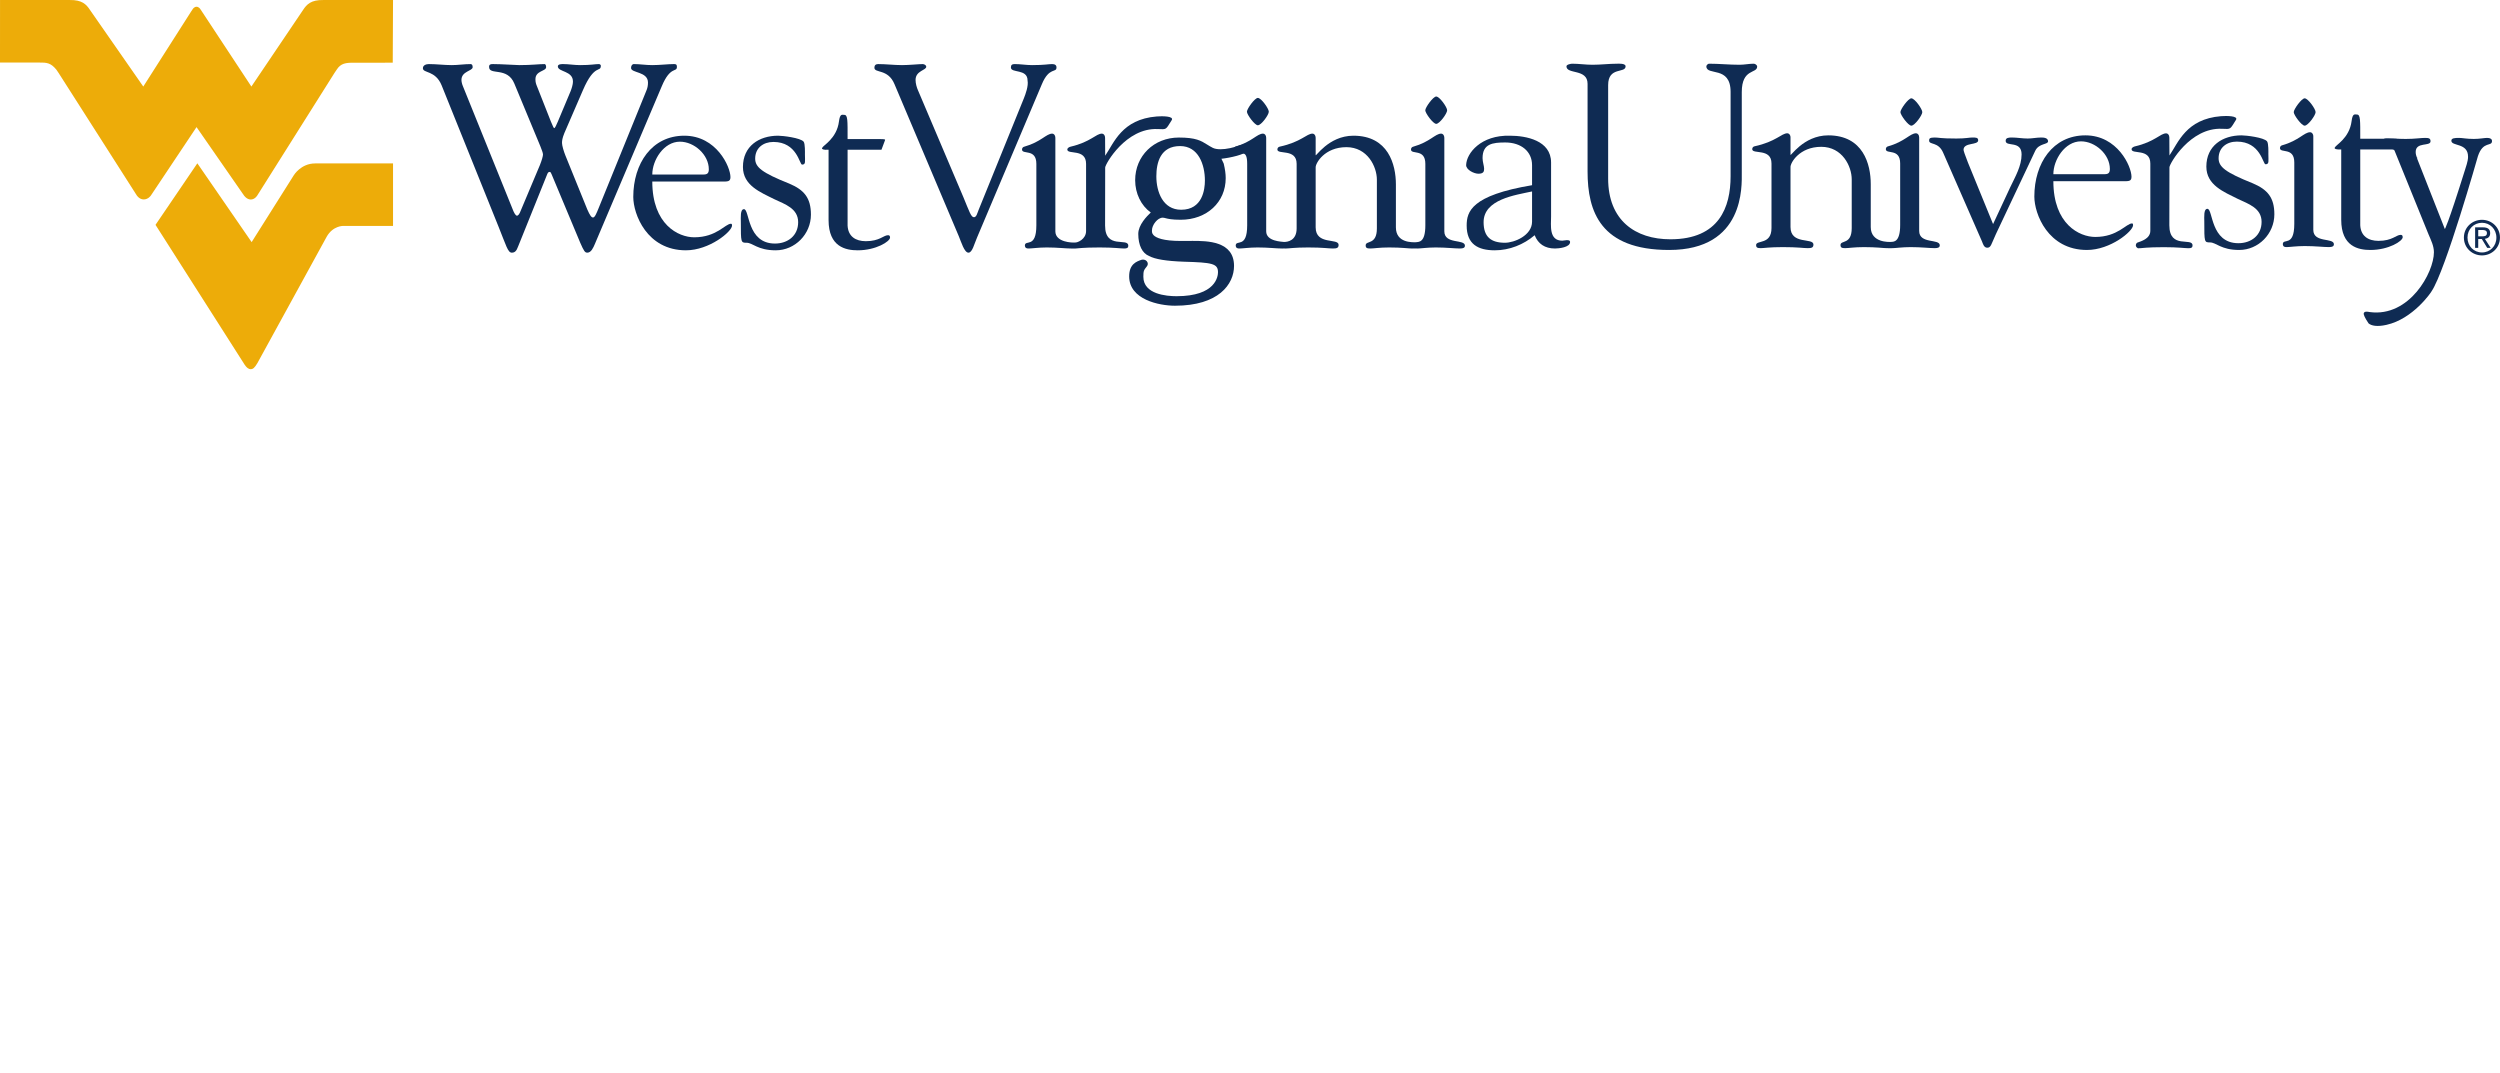
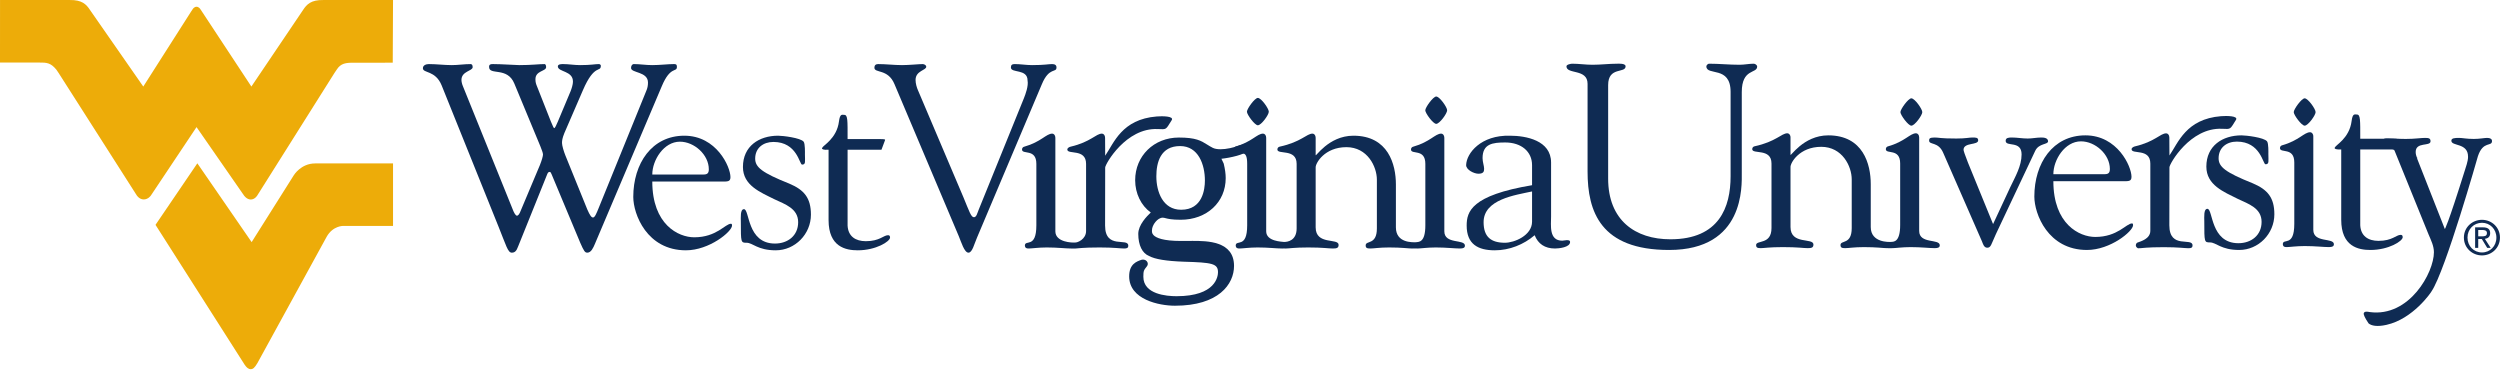
- <svg xmlns="http://www.w3.org/2000/svg" viewBox="0 0 655.68 281.4" height="281.4" width="655.68" xml:space="preserve" id="svg2" version="1.1">
-   <defs id="defs6" />
-   <g transform="matrix(1.333333,0,0,-1.333333,0,281.4)" id="g10">
-     <g transform="scale(0.1)" id="g12">
-       <path id="path14" style="fill:#0f2b53;fill-opacity:1;fill-rule:nonzero;stroke:none" d="m 980.992,1663.74 c 14.344,-35.38 17.918,-50.24 25.598,-50.24 5.64,0 9.24,2.57 12.82,12.79 l 57.38,142.5 c 1.55,3.55 3.61,3.55 4.64,3.55 1.54,0 2.54,-2.03 3.57,-4.61 l 56.35,-134.74 c 7.19,-16.4 9.25,-19.49 13.86,-19.49 7.67,0 11.77,9.73 14.86,16.91 l 131.7,310.51 c 16.89,40.51 29.72,26.65 29.72,37.94 0,5.6 -2.58,5.6 -6.16,5.6 -11.79,0 -27.17,-2.03 -42.54,-2.03 -12.28,0 -24.07,2.03 -35.88,2.03 -3.55,0 -5.61,-3.54 -5.61,-7.66 0,-10.25 33.3,-6.65 33.3,-28.69 0,-6.15 -1.03,-11.29 -3.58,-16.93 l -93.28,-229.55 c -4.61,-11.29 -7.67,-18.96 -11.25,-18.96 -3.09,0 -6.15,4.12 -11.28,15.89 l -43.03,106.08 c -3.09,7.67 -6.68,19.46 -6.68,24.59 0,4.61 0.5,9.22 4.62,19.47 l 36.36,84.03 c 23.07,53.8 35.39,34.33 35.39,48.7 0,1.52 -2.07,3.03 -3.61,3.03 -8.71,0 -14.86,-2.03 -37.39,-2.03 -11.28,0 -22.05,2.03 -33.33,2.03 -3.06,0 -10.25,0 -10.25,-4.57 0,-11.28 30.23,-8.22 29.72,-30.24 0,-5.13 -2.55,-13.31 -4.58,-18.47 l -25.14,-59.92 c -3.07,-7.19 -5.62,-12.82 -7.16,-12.82 -1.03,0 -2.58,3.58 -6.64,13.31 l -26.68,67.65 c -2.55,6.13 -3.58,9.2 -3.58,15.35 0,16.92 21.01,15.4 21.01,23.62 0,3.06 -1,6.09 -3.06,6.09 -11.28,0 -25.14,-2.03 -49.71,-2.03 -7.18,0 -34.349,2.03 -51.763,2.03 -4.605,0 -7.672,-0.48 -7.672,-5.6 0,-17.44 35.852,1.03 49.705,-32.81 l 51.25,-123.49 c 2.55,-6.64 5.1,-12.8 5.1,-15.89 0,-3.07 -2.04,-10.74 -6.13,-20.99 l -37.94,-90.21 c -2.03,-5.61 -4.61,-9.22 -7.15,-9.22 -3.1,0 -6.68,7.7 -8.74,13.34 l -97.345,240.84 c -2.058,4.61 -3.09,9.74 -3.09,12.8 0,17.44 22.047,17.44 22.047,25.14 0,3.55 -1.031,6.09 -4.121,6.09 -12.262,0 -24.57,-2.03 -36.875,-2.03 -14.836,0 -30.234,2.03 -45.098,2.03 -5.121,0 -11.793,-2.03 -11.793,-8.18 0,-10.25 24.622,-3.58 36.907,-33.81 l 112.23,-278.73 v 0 0" />
-       <path id="path16" style="fill:#0f2b53;fill-opacity:1;fill-rule:evenodd;stroke:none" d="m 1419.41,1753.39 c 11.74,0 17.42,-0.51 17.42,8.7 0,20.52 -27.67,81.48 -90.71,81.48 -64.05,0 -100.44,-54.83 -100.44,-120.42 0,-33.81 26.65,-105.02 103.53,-105.02 46.1,0 90.7,36.88 90.7,48.64 0,1.55 0,3.61 -2.05,3.61 -11.29,0 -28.2,-26.65 -72.27,-26.65 -31.27,0 -82.51,25.11 -82.51,109.66 h 136.33 v 0 z m -136.33,13.85 c 0,28.17 22.55,64.57 54.34,64.57 28.17,0 56.86,-25.65 56.86,-54.32 0,-7.7 -3.06,-10.25 -10.25,-10.25 h -100.95 v 0 0" />
-       <path id="path18" style="fill:#0f2b53;fill-opacity:1;fill-rule:nonzero;stroke:none" d="m 1523.38,1718.54 c 20.5,-9.71 46.63,-17.95 46.63,-45.09 0,-26.63 -20.5,-42.03 -45.63,-42.03 -55.32,0 -49.65,67.65 -60.93,67.65 -7.69,0 -6.18,-16.4 -6.18,-25.08 0,-40.51 0,-41 11.28,-41 12.3,0 21.53,-14.86 57.4,-14.86 37.91,0 69.17,31.78 69.17,70.17 0,32.79 -13.3,48.71 -42.53,61 -53.8,21.49 -67.12,32.26 -67.12,49.18 0,20.99 15.89,32.81 35.88,32.81 46.61,0 51.24,-44.58 56.34,-44.58 7.7,0 5.64,6.15 5.64,19.96 0,3.58 0.52,21.04 -2.54,25.14 -6.17,7.67 -41.52,11.76 -50.23,11.76 -37.42,0 -69.17,-20.5 -69.17,-61.5 0,-36.36 34.32,-49.69 61.99,-63.53 v 0 0" />
-       <path id="path20" style="fill:#0f2b53;fill-opacity:1;fill-rule:evenodd;stroke:none" d="m 1629.84,1677.54 c 0,-52.79 33.82,-59.41 57.4,-59.41 35.86,0 63.54,17.41 63.54,25.11 0,4.09 -2.06,4.58 -4.1,4.58 -8.7,0 -16.4,-11.76 -43.57,-11.76 -20.5,0 -34.82,9.73 -35.87,30.71 v 149.15 h 66.62 l 7,18.72 c 1.53,2.55 -4.42,2.26 -17.26,2.26 h -56.36 c 0,36.91 0.51,47.67 -6.65,47.67 -4.09,0 -8.32,2.91 -10.32,-12.95 -4.27,-34.07 -31.99,-47.39 -32.31,-51.38 2.72,2.73 -9.47,-5.46 11.88,-4.32 v -138.38 0 0" />
-       <path id="path22" style="fill:#0f2b53;fill-opacity:1;fill-rule:nonzero;stroke:none" d="m 1886.01,1645.79 c 4.59,-10.76 10.76,-32.29 18.95,-32.29 7.68,0 11.28,16.91 16.92,29.74 l 127.58,301.8 c 14.35,34.31 28.7,21.51 28.7,32.78 0,4.61 -3.07,6.64 -8.71,6.64 -7.19,0 -14.86,-2.03 -39.43,-2.03 -11.28,0 -22.56,2.03 -33.84,2.03 -5.15,0 -7.7,-1.51 -7.7,-6.64 0,-11.79 32.78,-2.03 32.78,-25.62 2.07,-10.77 -4.09,-27.14 -7.16,-34.84 l -89.15,-219.83 c -2.58,-6.15 -4.1,-14.32 -9.22,-14.32 -5.67,0 -9.22,11.76 -20.5,38.91 l -89.67,211.13 c -2.06,4.61 -4.62,12.8 -4.62,19.98 0,18.44 21.51,18.95 20.99,26.12 0,3.08 -4.07,5.11 -7.15,5.11 -7.16,0 -26.64,-2.03 -40.49,-2.03 -15.37,0 -31.26,2.03 -47.12,2.03 -4.64,0 -7.19,-2.54 -7.19,-7.13 0,-11.3 26.66,-1.54 39.48,-32.29 l 126.55,-299.25 v 0 0" />
-       <path id="path24" style="fill:#0f2b53;fill-opacity:1;fill-rule:nonzero;stroke:none" d="m 2474.24,1917.9 c -6.16,0 -21.5,-21.53 -21.5,-27.17 0,-5.62 15.34,-26.66 21.5,-26.66 6.69,0 21.56,20.5 21.56,26.66 0,6.18 -14.87,27.17 -21.56,27.17 v 0 0" />
-       <path id="path26" style="fill:#0f2b53;fill-opacity:1;fill-rule:nonzero;stroke:none" d="m 2825.09,1920.65 c -6.12,0 -21.52,-21.52 -21.52,-27.14 0,-5.64 15.4,-26.65 21.52,-26.65 6.65,0 21.51,20.49 21.51,26.65 0,6.13 -14.86,27.14 -21.51,27.14 v 0 0" />
-       <path id="path28" style="fill:#0f2b53;fill-opacity:1;fill-rule:evenodd;stroke:none" d="m 3013.62,1674.48 c 0,-27.15 -34.86,-41.49 -53.29,-41.49 -27.17,0 -42.03,11.25 -42.03,40.46 0,45.09 62.53,53.31 95.32,60.47 v -59.44 0 z m 0,71.72 C 2893.71,1726.22 2885,1693.95 2885,1666.77 c 0,-36.36 22.02,-48.64 55.35,-48.64 28.71,0 56.86,11.25 78.39,29.69 6.67,-16.89 19.96,-26.14 39.97,-26.14 7.17,0 29.71,2.06 29.71,12.83 0,3.6 -4.09,3.6 -6.64,3.6 -2.09,0 -6.67,-1.03 -8.74,-1.03 -26.65,0 -22.01,30.21 -22.01,47.65 v 106.08 c 0,43.55 -49.22,52.76 -80.97,52.76 -56.86,1.52 -85.54,-34.35 -86.11,-57.89 0,-9.22 15.4,-16.89 24.1,-16.89 9.77,0 11.28,4.07 11.28,9.68 0,5.67 -3.07,13.37 -3.07,21.04 0,28.2 19.96,30.75 44.56,30.75 31.77,0 52.8,-17.95 52.8,-44.58 v -39.48 0 0" />
-       <path id="path30" style="fill:#0f2b53;fill-opacity:1;fill-rule:evenodd;stroke:none" d="m 2113.88,1633.46 c -4.36,-0.44 -37.94,0.2 -37.94,22.04 v 183.98 c 0,5.1 -3.06,8.19 -6.13,8.19 -11.8,0 -22.05,-16.38 -54.86,-25.63 -2.54,-0.49 -4.6,-2.57 -4.6,-5.64 0,-10.73 28.2,2.58 28.2,-28.17 v -120.94 c 0,-46.61 -22.57,-27.14 -22.57,-39.96 0.52,-5.1 3.59,-5.65 7.7,-5.65 5.64,0 18.96,2.06 35.33,2.06 21.02,0 36.91,-2.06 47.65,-2.06 2.22,0 4.2,0.11 5.75,0 1.67,0.11 1.67,0 3.44,0 3.59,0 12.8,2.06 47.15,2.06 28.7,0 40.98,-2.06 48.17,-2.06 5.63,0 8.19,1.06 8.19,5.65 0,16.4 -45.61,-8.2 -45.61,39.44 l 0.18,114.19 c 0,6.65 40.79,78.45 103.22,75.69 18.49,-0.79 15.45,-1.69 27.61,17.42 5.21,8.24 -18.72,8.21 -29.42,7.33 -68.9,-5.48 -84.26,-52.45 -101.41,-77.2 v 1.03 l -0.18,34.25 c 0,5.1 -3.07,8.19 -6.13,8.19 -11.82,0 -22.05,-16.38 -61.52,-25.63 -2.56,-0.49 -6.65,-2.57 -6.65,-5.64 0,-10.73 36.9,2.58 36.9,-28.17 v -132.19 c 0,-16.04 -17.05,-23.46 -22.47,-22.58 v 0 0" />
-       <path id="path32" style="fill:#0f2b53;fill-opacity:1;fill-rule:nonzero;stroke:none" d="m 2784.19,1633.97 c -5.03,0.08 -38.39,-1.95 -38.39,29.23 v 84.55 c 0,38.96 -14.88,95.82 -83.54,95.82 -49.7,0 -75.32,-44.06 -74.3,-37.9 v 33.81 c 0,5.1 -3.06,8.19 -6.12,8.19 -11.8,0 -22.05,-16.38 -64.62,-25.63 -2.53,-0.49 -4.58,-2.57 -4.58,-5.64 0,-10.73 37.9,2.58 37.9,-28.17 v -127.07 c 0,-23.63 -17.4,-26.8 -25.13,-26.58 -3.39,0.68 -34.76,0.78 -34.76,20.92 v 183.98 c 0,5.1 -3.07,8.19 -6.14,8.19 -11.8,0 -22.04,-16.38 -54.83,-25.63 -2.55,-0.49 -8.93,-17.77 -5.9,-17.4 16.8,1.9 29.47,14.34 29.47,-16.41 v -120.94 c 0,-46.61 -22.56,-27.14 -22.56,-39.96 0.54,-5.1 3.6,-5.65 7.67,-5.65 5.67,0 18.95,2.06 35.39,2.06 21.01,0 36.88,-2.06 47.64,-2.06 1.35,0 3.63,-0.13 4.72,0.03 0.85,-0.08 2.44,-0.03 3.43,-0.03 6.14,0 16.4,2.06 43.57,2.06 29.72,0 39.96,-2.06 48.66,-2.06 7.68,0 11.31,1.06 11.31,7.19 0,13.83 -45.12,-1.01 -45.12,34.33 v 117.84 c -0.53,8.22 17.45,40 60.47,40 41.49,0 59.95,-38.43 59.95,-64.04 v -95.84 c 0,-33.3 -22.05,-23.05 -22.05,-33.3 0,-5.12 2.56,-6.18 9.25,-6.18 6.65,0 17.42,2.06 36.92,2.06 25.07,0 37.91,-2.06 44.54,-2.06 2.5,0 4.13,0 6.21,0.05 1.73,-0.05 3.44,-0.05 5.56,-0.05 5.65,0 18.95,2.06 35.36,2.06 21.02,0 36.91,-2.06 47.64,-2.06 6.68,0 9.74,1.55 9.74,5.65 0,13.33 -40.49,2.05 -40.49,28.17 v 183.98 c 0,5.1 -3.07,8.19 -6.12,8.19 -11.8,0 -22.04,-16.38 -54.86,-25.63 -2.55,-0.49 -4.61,-2.57 -4.61,-5.64 0,-10.73 28.24,2.58 28.24,-28.17 v -120.94 c 0,-34.68 -12.92,-32.52 -19.52,-33.32 v 0 0" />
-       <path id="path34" style="fill:#0f2b53;fill-opacity:1;fill-rule:nonzero;stroke:none" d="m 2451.85,1821.89 c -2.26,3.71 -7.46,3.74 -9.16,3.76 l -1.18,-0.23 c -15.82,-5.64 -29.51,-8.5 -40.69,-8.5 -6.29,0 -11.82,0.98 -15.31,2.81 -4.29,2.16 -7.77,4.37 -11.17,6.48 -11.72,7.37 -21.84,13.74 -55.47,13.74 -49.01,0 -85.96,-36.09 -85.96,-83.96 0,-26.06 11.68,-49.96 30.72,-63.51 -7.6,-7.18 -24.6,-24.28 -24.6,-42.03 0,-22.38 7.94,-38.29 21.33,-43.52 11.45,-6.31 33.74,-9.97 68.14,-11.2 55.48,-1.6 67.34,-3.56 67.34,-20.61 0,-7.88 -3.94,-47.26 -81.58,-47.26 -19.6,0 -65.23,3.74 -65.23,38.22 0,11.8 0.87,12.88 7,20.63 1.91,2.42 2.27,5.46 0.92,8.18 -1.49,3.1 -4.78,5 -8.59,5 -0.72,0 -1.47,-0.04 -2.73,-0.33 -9.76,-3.32 -24.52,-8.34 -24.52,-32.62 0,-45.72 58.92,-57.8 90.09,-57.8 85.76,0 116.2,42.18 116.2,78.29 0,49.22 -53.22,49.22 -81.82,49.22 -3.94,0 -7.86,-0.05 -11.73,-0.11 -3.71,-0.02 -7.33,-0.02 -10.87,-0.02 -35.46,0 -48.87,6.21 -53.89,11.43 -3.37,3.51 -3.23,6.85 -3.12,9.69 0,10.2 10.92,24.7 21.11,24.7 1.82,0 3.26,-0.39 5.52,-0.98 4.79,-1.24 12.08,-3.13 29.88,-3.13 51.29,0 88.53,34.41 88.53,81.88 0,8.29 -1.23,17.41 -3.92,28.61 -0.91,2.06 -1.84,3.94 -2.61,5.54 -0.69,1.34 -1.37,2.72 -1.92,3.94 17.46,1.8 47.49,8.85 48.48,14.73 0.97,1.88 2.82,5.61 0.81,8.96 z m -128.51,-123.98 c -35.99,0 -48.76,35.41 -48.76,65.7 0,27.17 8.07,59.57 46.73,59.57 36.04,0 48.78,-36.49 48.78,-67.79 0,-17.28 -4.56,-57.48 -46.75,-57.48 v 0" />
-       <path id="path36" style="fill:#0f2b53;fill-opacity:1;fill-rule:evenodd;stroke:none" d="m 4204.83,1633.48 c -3.2,-0.8 -6.27,-7.88 0.49,-11.25 1.95,-1.01 -1.01,0.07 0.53,-0.03 1.65,0.1 1.64,0.03 3.43,0.03 3.61,0 12.8,2.06 47.15,2.06 28.72,0 41,-2.06 48.19,-2.06 5.61,0 8.17,1.02 8.17,5.63 0,16.38 -45.6,-8.18 -45.6,39.46 l 0.19,114.17 c 0,6.64 40.77,78.44 103.22,75.69 18.49,-0.81 15.46,-1.66 27.61,17.45 5.2,8.19 -18.72,8.17 -29.46,7.32 -68.84,-5.51 -84.19,-52.44 -101.37,-77.24 v 1.06 l -0.19,34.22 c 0,5.13 -3.05,8.22 -6.14,8.22 -11.78,0 -22.02,-16.4 -61.48,-25.62 -2.57,-0.55 -6.67,-2.55 -6.67,-5.64 0,-10.77 36.88,2.55 36.88,-28.21 v -132.19 c 0,-16.04 -19.38,-20.96 -24.95,-23.07 v 0 0" />
-       <path id="path38" style="fill:#0f2b53;fill-opacity:1;fill-rule:evenodd;stroke:none" d="m 4874.21,1803.4 c 10.25,30.75 27.66,17.92 27.66,29.72 0,4.09 -3.61,6.13 -9.74,6.13 -5.13,0 -14.34,-2.04 -26.14,-2.04 -14.33,0 -22.54,2.04 -28.66,2.04 -9.25,0 -15.4,-0.5 -15.4,-5.61 0,-11.28 32.81,-3.58 32.81,-31.27 0,-3.61 0,-8.19 -6.18,-26.66 -34.65,-110.68 -39.43,-115.78 -39.43,-115.78 l -54.83,139.37 1.01,1.04 c 1.05,-4.64 -3.57,3.06 -3.57,11.25 0,20.5 29.21,10.25 29.21,21.02 0,5.6 -3.08,6.64 -10.79,6.64 -8.16,0 -19.96,-2.04 -37.91,-2.04 -13.83,0 -25.17,1.11 -35.92,1.11 -7.17,0 -7.86,-0.67 -10.17,-5.2 -13.47,-26.07 19,-8.42 24.04,-18.98 l 67.17,-165.5 c 4.59,-10.76 10.25,-22.03 10.25,-34.32 0,-39.97 -48.29,-128.18 -126.22,-117.67 -2.72,0.37 -8.81,2.14 -11.23,-1.06 2.25,-0.61 -7.03,2.35 8.98,-21.29 5.74,-4.59 16.5,-6.91 34.89,-2.86 52.67,11.58 88.48,64.56 88.99,66.13 27.28,40.41 91.18,265.83 91.18,265.83 v 0 0" />
-       <path id="path40" style="fill:#0f2b53;fill-opacity:1;fill-rule:nonzero;stroke:none" d="m 3163.29,1943.14 c 0,36.9 34.32,22.56 34.32,36.9 0,6.16 -13.83,5.15 -16.39,5.15 -15.9,0 -32.27,-2.08 -48.68,-2.08 -13.82,0 -26.63,2.08 -39.95,2.08 -2.59,0 -11.31,-1.57 -11.31,-5.15 0,-16.4 41.53,-4.1 41.53,-34.33 v -172.67 c 0,-78.93 25.64,-154.24 160.39,-154.24 149.14,0 142.95,126.55 142.95,151.66 v 158.85 c 0,47.12 30.26,35.87 30.26,50.24 0,3.06 -4.12,5.64 -6.67,5.64 -9.24,0 -18.44,-2.08 -28.2,-2.08 -19.98,0 -39.99,2.08 -59.95,2.08 -1.55,0 -5.12,-2.58 -5.12,-5.15 0,-19.47 47.67,2.06 47.67,-50.19 v -166.06 c 0,-60.44 -22.06,-123.97 -118.4,-123.97 -69.16,0 -122.45,37.37 -122.45,119.36 v 183.96 0 0" />
-       <path id="path42" style="fill:#0f2b53;fill-opacity:1;fill-rule:evenodd;stroke:none" d="m 4175.34,1754.05 c 11.79,0 17.41,-0.48 17.41,8.71 0,20.53 -27.67,81.49 -90.7,81.49 -64.06,0 -100.42,-54.83 -100.42,-120.43 0,-33.81 26.63,-105.02 103.53,-105.02 46.09,0 90.66,36.88 90.66,48.67 0,1.55 0,3.56 -2.04,3.56 -11.28,0 -28.18,-26.61 -72.26,-26.61 -31.24,0 -82.48,25.08 -82.48,109.63 h 136.3 v 0 z m -136.3,13.83 c 0,28.2 22.55,64.59 54.31,64.59 28.17,0 56.85,-25.62 56.85,-54.34 0,-7.67 -3.04,-10.25 -10.21,-10.25 h -100.95 v 0 0" />
-       <path id="path44" style="fill:#0f2b53;fill-opacity:1;fill-rule:nonzero;stroke:none" d="m 4401.99,1719.21 c 20.51,-9.73 46.64,-17.92 46.64,-45.09 0,-26.63 -20.5,-42.01 -45.6,-42.01 -55.35,0 -49.68,67.63 -60.97,67.63 -7.7,0 -6.13,-16.38 -6.13,-25.1 0,-40.47 0,-40.98 11.23,-40.98 12.32,0 21.54,-14.86 57.43,-14.86 37.89,0 69.16,31.75 69.16,70.18 0,32.81 -13.33,48.67 -42.52,60.98 -53.83,21.53 -67.14,32.29 -67.14,49.21 0,21 15.89,32.79 35.9,32.79 46.61,0 51.22,-44.6 56.34,-44.6 7.65,0 5.64,6.15 5.64,20.01 0,3.58 0.53,20.98 -2.58,25.1 -6.15,7.71 -41.5,11.78 -50.22,11.78 -37.41,0 -69.19,-20.48 -69.19,-61.48 0,-36.38 34.35,-49.7 62.01,-63.56 v 0 0" />
-       <path id="path46" style="fill:#0f2b53;fill-opacity:1;fill-rule:evenodd;stroke:none" d="m 4605.29,1678.23 c 0,-52.76 33.82,-59.43 57.38,-59.43 35.88,0 63.54,17.41 63.54,25.09 0,4.12 -2.05,4.63 -4.1,4.63 -8.71,0 -16.4,-11.8 -43.55,-11.8 -20.51,0 -34.85,9.74 -35.85,30.75 v 149.09 h 66.6 l 6.97,18.74 c 1.56,2.56 -4.43,2.3 -17.22,2.3 h -56.35 c 0,36.88 0.49,47.64 -6.67,47.64 -4.09,0 -8.37,2.92 -10.35,-12.93 -4.28,-34.1 -31.99,-47.4 -32.3,-51.4 2.71,2.73 -9.45,-5.44 11.9,-4.35 v -138.33 0 0" />
-       <path id="path48" style="fill:#0f2b53;fill-opacity:1;fill-rule:nonzero;stroke:none" d="m 3870.93,1790.98 c -6.04,15.18 -8.57,23.26 -8.57,24.79 0,15.13 28.79,8.59 28.79,18.69 0,5.56 -4.55,5.56 -11.61,5.56 -6.09,0 -12.64,-2.01 -31.32,-2.01 -33.37,0 -33.37,2.01 -42.96,2.01 -10.12,0 -10.61,-2.53 -10.61,-6.05 0,-9.09 18.17,-1.52 27.79,-24.26 l 76.31,-174.35 c 1.49,-3.56 3.56,-12.13 10.07,-12.13 7.62,0 7.62,6.07 17.2,26.78 l 77.31,163.74 c 7.1,15.17 25.29,12.13 25.29,18.7 0,7.08 -8.61,7.57 -13.62,7.57 -8.6,0 -17.69,-2.01 -26.31,-2.01 -11.09,0 -20.71,2.01 -31.32,2.01 -6.55,0 -12.14,-0.49 -12.14,-6.54 0,-12.65 31.32,1.49 31.32,-26.81 0,-22.74 -12.62,-43.96 -22.19,-64.18 l -33.9,-72.78 -49.53,121.27 v 0 0" />
-       <path id="path50" style="fill:#0f2b53;fill-opacity:1;fill-rule:nonzero;stroke:none" d="m 3718.17,1622.28 c 1.73,-0.13 2.39,0.1 4.69,0.1 5.64,0 18.95,2.04 35.36,2.04 20.99,0 36.87,-2.04 47.64,-2.04 6.64,0 9.74,1.55 9.74,5.64 0,13.32 -40.5,2.03 -40.5,28.18 v 183.98 c 0,5.12 -3.08,8.16 -6.14,8.16 -11.8,0 -22.05,-16.38 -54.83,-25.6 -2.58,-0.51 -4.61,-2.57 -4.61,-5.64 0,-10.77 28.19,2.58 28.19,-28.17 v -120.97 c 0,-34.92 -13.23,-32.99 -18.95,-33.32 -1.83,0 -38.91,-2.25 -38.91,29.25 v 84.55 c 0,38.92 -14.88,95.81 -83.54,95.81 -49.7,0 -75.34,-44.07 -74.3,-37.92 v 33.85 c 0,5.12 -3.1,8.16 -6.16,8.16 -11.79,0 -22.04,-16.38 -64.57,-25.6 -2.57,-0.51 -4.57,-2.57 -4.57,-5.64 0,-10.77 37.89,2.58 37.89,-28.17 v -127.09 c 0,-33.3 -30.25,-23.08 -30.25,-33.3 0,-5.13 2.56,-6.16 9.19,-6.16 6.19,0 16.44,2.04 43.58,2.04 29.71,0 39.98,-2.04 48.68,-2.04 7.7,0 11.3,1.03 11.3,7.16 0,13.85 -45.09,-1 -45.09,34.35 v 117.85 c -0.54,8.19 17.4,39.97 60.44,39.97 41.52,0 59.96,-38.42 59.96,-64.07 v -95.8 c 0,-33.3 -22.05,-23.08 -22.05,-33.3 0,-5.13 2.6,-6.16 9.24,-6.16 6.65,0 17.44,2.04 36.9,2.04 25.1,0 37.89,-2.04 44.56,-2.04 2.19,0 5.28,-0.1 7.11,-0.1 v 0 0" />
-       <path id="path52" style="fill:#0f2b53;fill-opacity:1;fill-rule:nonzero;stroke:none" d="m 3759.7,1917.1 c -6.14,0 -21.52,-21.53 -21.52,-27.15 0,-5.63 15.38,-26.65 21.52,-26.65 6.65,0 21.54,20.5 21.54,26.65 0,6.13 -14.89,27.15 -21.54,27.15 v 0 0" />
-       <path id="path54" style="fill:#0f2b53;fill-opacity:1;fill-rule:nonzero;stroke:none" d="m 4512.96,1670.05 c 0,-46.61 -22.55,-27.14 -22.55,-39.94 0.48,-5.13 3.57,-5.65 7.66,-5.65 5.65,0 18.99,2.04 35.39,2.04 20.99,0 36.91,-2.04 47.65,-2.04 6.64,0 9.76,1.55 9.76,5.65 0,13.31 -40.51,2.03 -40.51,28.17 v 183.96 c 0,5.12 -3.09,8.18 -6.15,8.18 -11.81,0 -22.06,-16.37 -54.84,-25.62 -2.55,-0.52 -4.6,-2.55 -4.6,-5.62 0,-10.76 28.19,2.55 28.19,-28.2 v -120.93 0 0" />
-       <path id="path56" style="fill:#0f2b53;fill-opacity:1;fill-rule:nonzero;stroke:none" d="m 4533.36,1917.1 c -6.13,0 -21.5,-21.53 -21.5,-27.15 0,-5.63 15.37,-26.65 21.5,-26.65 6.67,0 21.53,20.5 21.53,26.65 0,6.13 -14.86,27.15 -21.53,27.15 v 0 0" />
-       <path id="path58" style="fill:#0f2b53;fill-opacity:1;fill-rule:nonzero;stroke:none" d="m 4882.18,1608.09 c 19.07,0 35.37,14.8 35.37,35.1 0,20.11 -16.3,34.94 -35.37,34.94 -19.27,0 -35.61,-14.83 -35.61,-34.94 0,-20.3 16.34,-35.1 35.61,-35.1 v 0 z m -28.52,35.1 c 0,16.58 12.48,29.08 28.52,29.08 15.82,0 28.33,-12.5 28.33,-29.08 0,-16.87 -12.51,-29.29 -28.33,-29.29 -16.04,0 -28.52,12.42 -28.52,29.29 v 0 z m 21.12,-2.78 h 7.02 l 10.66,-17.52 h 6.85 l -11.48,17.77 c 5.92,0.78 10.43,3.94 10.43,11.13 0,7.98 -4.69,11.51 -14.24,11.51 h -15.35 v -40.41 h 6.11 v 17.52 0 z m 0,5.2 v 12.49 h 8.31 c 4.27,0 8.81,-0.93 8.81,-5.92 0,-6.21 -4.62,-6.57 -9.84,-6.57 h -7.28 v 0 0" />
-       <path id="path60" style="fill:#edac09;fill-opacity:1;fill-rule:nonzero;stroke:none" d="M 773.109,2110.53 H 643.703 l -7.805,-0.07 c -23.875,0.41 -32.554,-8.5 -39.71,-19.5 l -101.731,-150.71 -97.293,147.67 -3.246,4.84 c 0,0 -2.652,4.32 -7.313,4.49 v 0 0 h -0.027 v 0 c -4.683,-0.17 -7.336,-4.49 -7.336,-4.49 l -3.246,-4.84 -94.156,-147.67 -104.863,150.71 c -7.161,11 -15.813,19.91 -39.715,19.5 l -7.774,0.07 H 0.051 L 0,1987.48 h 76.227 c 16.074,0.16 23.492,-0.59 34.507,-13.82 l 4.563,-6.7 153.82,-240.94 c 0,0 5,-7.79 13.496,-7.84 9.168,-0.02 14.246,7.86 14.246,7.86 l 89.719,134.43 v 0 h 0.027 v 0 0 l 93.153,-134.25 c 0,0 5.246,-7.97 13.156,-8.17 8.496,-0.2 13.184,7.99 13.184,7.99 l 151.793,240.92 4.531,6.7 c 7.883,12.33 17.824,13.62 33.84,13.47 l 76.281,0.05 0.566,123.35 v 0" />
-       <path id="path62" style="fill:#edac09;fill-opacity:1;fill-rule:nonzero;stroke:none" d="m 577.949,1765.82 -82.972,-131.57 -106.801,155.01 -82.281,-121.05 173.398,-272.05 c 5.996,-10.19 10.742,-11.76 13.16,-11.84 5.254,-0.23 8.293,2.58 13.957,12.1 l 136.184,248.42 c 12.105,21.57 32.347,21.29 32.347,21.29 h 98.168 v 122.9 H 619.824 c -27.914,0 -41.875,-23.21 -41.875,-23.21 v 0" />
+ <svg xmlns="http://www.w3.org/2000/svg" width="655.68" height="100">
+   <g>
+     <rect fill="none" id="canvas_background" height="102" width="657.68" y="-1" x="-1" />
+   </g>
+   <g>
+     <g id="g10" transform="matrix(1.333333,0,0,-1.333333,0,281.4)">
+       <g id="g12" transform="scale(0.1)">
+         <path fill="#0f2b53" fill-rule="nonzero" d="m980.992,1663.74c14.344,-35.38 17.918,-50.24 25.598,-50.24c5.64,0 9.24,2.57 12.82,12.79l57.38,142.5c1.55,3.55 3.61,3.55 4.64,3.55c1.54,0 2.54,-2.03 3.57,-4.61l56.35,-134.74c7.19,-16.4 9.25,-19.49 13.86,-19.49c7.67,0 11.77,9.73 14.86,16.91l131.7,310.51c16.89,40.51 29.72,26.65 29.72,37.94c0,5.6 -2.58,5.6 -6.16,5.6c-11.79,0 -27.17,-2.03 -42.54,-2.03c-12.28,0 -24.07,2.03 -35.88,2.03c-3.55,0 -5.61,-3.54 -5.61,-7.66c0,-10.25 33.3,-6.65 33.3,-28.69c0,-6.15 -1.03,-11.29 -3.58,-16.93l-93.28,-229.55c-4.61,-11.29 -7.67,-18.96 -11.25,-18.96c-3.09,0 -6.15,4.12 -11.28,15.89l-43.03,106.08c-3.09,7.67 -6.68,19.46 -6.68,24.59c0,4.61 0.5,9.22 4.62,19.47l36.36,84.03c23.07,53.8 35.39,34.33 35.39,48.7c0,1.52 -2.07,3.03 -3.61,3.03c-8.71,0 -14.86,-2.03 -37.39,-2.03c-11.28,0 -22.05,2.03 -33.33,2.03c-3.06,0 -10.25,0 -10.25,-4.57c0,-11.28 30.23,-8.22 29.72,-30.24c0,-5.13 -2.55,-13.31 -4.58,-18.47l-25.14,-59.92c-3.07,-7.19 -5.62,-12.82 -7.16,-12.82c-1.03,0 -2.58,3.58 -6.64,13.31l-26.68,67.65c-2.55,6.13 -3.58,9.2 -3.58,15.35c0,16.92 21.01,15.4 21.01,23.62c0,3.06 -1,6.09 -3.06,6.09c-11.28,0 -25.14,-2.03 -49.71,-2.03c-7.18,0 -34.349,2.03 -51.763,2.03c-4.605,0 -7.672,-0.48 -7.672,-5.6c0,-17.44 35.852,1.03 49.705,-32.81l51.25,-123.49c2.55,-6.64 5.1,-12.8 5.1,-15.89c0,-3.07 -2.04,-10.74 -6.13,-20.99l-37.94,-90.21c-2.03,-5.61 -4.61,-9.22 -7.15,-9.22c-3.1,0 -6.68,7.7 -8.74,13.34l-97.345,240.84c-2.058,4.61 -3.09,9.74 -3.09,12.8c0,17.44 22.047,17.44 22.047,25.14c0,3.55 -1.031,6.09 -4.121,6.09c-12.262,0 -24.57,-2.03 -36.875,-2.03c-14.836,0 -30.234,2.03 -45.098,2.03c-5.121,0 -11.793,-2.03 -11.793,-8.18c0,-10.25 24.622,-3.58 36.907,-33.81l112.23,-278.73l0,0l0,0" id="path14" />
+         <path fill="#0f2b53" fill-rule="evenodd" d="m1419.41,1753.39c11.74,0 17.42,-0.51 17.42,8.7c0,20.52 -27.67,81.48 -90.71,81.48c-64.05,0 -100.44,-54.83 -100.44,-120.42c0,-33.81 26.65,-105.02 103.53,-105.02c46.1,0 90.7,36.88 90.7,48.64c0,1.55 0,3.61 -2.05,3.61c-11.29,0 -28.2,-26.65 -72.27,-26.65c-31.27,0 -82.51,25.11 -82.51,109.66l136.33,0l0,0zm-136.33,13.85c0,28.17 22.55,64.57 54.34,64.57c28.17,0 56.86,-25.65 56.86,-54.32c0,-7.7 -3.06,-10.25 -10.25,-10.25l-100.95,0l0,0l0,0" id="path16" />
+         <path fill="#0f2b53" fill-rule="nonzero" d="m1523.38,1718.54c20.5,-9.71 46.63,-17.95 46.63,-45.09c0,-26.63 -20.5,-42.03 -45.63,-42.03c-55.32,0 -49.65,67.65 -60.93,67.65c-7.69,0 -6.18,-16.4 -6.18,-25.08c0,-40.51 0,-41 11.28,-41c12.3,0 21.53,-14.86 57.4,-14.86c37.91,0 69.17,31.78 69.17,70.17c0,32.79 -13.3,48.71 -42.53,61c-53.8,21.49 -67.12,32.26 -67.12,49.18c0,20.99 15.89,32.81 35.88,32.81c46.61,0 51.24,-44.58 56.34,-44.58c7.7,0 5.64,6.15 5.64,19.96c0,3.58 0.52,21.04 -2.54,25.14c-6.17,7.67 -41.52,11.76 -50.23,11.76c-37.42,0 -69.17,-20.5 -69.17,-61.5c0,-36.36 34.32,-49.69 61.99,-63.53l0,0l0,0" id="path18" />
+         <path fill="#0f2b53" fill-rule="evenodd" d="m1629.84,1677.54c0,-52.79 33.82,-59.41 57.4,-59.41c35.86,0 63.54,17.41 63.54,25.11c0,4.09 -2.06,4.58 -4.1,4.58c-8.7,0 -16.4,-11.76 -43.57,-11.76c-20.5,0 -34.82,9.73 -35.87,30.71l0,149.15l66.62,0l7,18.72c1.53,2.55 -4.42,2.26 -17.26,2.26l-56.36,0c0,36.91 0.51,47.67 -6.65,47.67c-4.09,0 -8.32,2.91 -10.32,-12.95c-4.27,-34.07 -31.99,-47.39 -32.31,-51.38c2.72,2.73 -9.47,-5.46 11.88,-4.32l0,-138.38l0,0l0,0" id="path20" />
+         <path fill="#0f2b53" fill-rule="nonzero" d="m1886.01,1645.79c4.59,-10.76 10.76,-32.29 18.95,-32.29c7.68,0 11.28,16.91 16.92,29.74l127.58,301.8c14.35,34.31 28.7,21.51 28.7,32.78c0,4.61 -3.07,6.64 -8.71,6.64c-7.19,0 -14.86,-2.03 -39.43,-2.03c-11.28,0 -22.56,2.03 -33.84,2.03c-5.15,0 -7.7,-1.51 -7.7,-6.64c0,-11.79 32.78,-2.03 32.78,-25.62c2.07,-10.77 -4.09,-27.14 -7.16,-34.84l-89.15,-219.83c-2.58,-6.15 -4.1,-14.32 -9.22,-14.32c-5.67,0 -9.22,11.76 -20.5,38.91l-89.67,211.13c-2.06,4.61 -4.62,12.8 -4.62,19.98c0,18.44 21.51,18.95 20.99,26.12c0,3.08 -4.07,5.11 -7.15,5.11c-7.16,0 -26.64,-2.03 -40.49,-2.03c-15.37,0 -31.26,2.03 -47.12,2.03c-4.64,0 -7.19,-2.54 -7.19,-7.13c0,-11.3 26.66,-1.54 39.48,-32.29l126.55,-299.25l0,0l0,0" id="path22" />
+         <path fill="#0f2b53" fill-rule="nonzero" d="m2474.24,1917.9c-6.16,0 -21.5,-21.53 -21.5,-27.17c0,-5.62 15.34,-26.66 21.5,-26.66c6.69,0 21.56,20.5 21.56,26.66c0,6.18 -14.87,27.17 -21.56,27.17l0,0l0,0" id="path24" />
+         <path fill="#0f2b53" fill-rule="nonzero" d="m2825.09,1920.65c-6.12,0 -21.52,-21.52 -21.52,-27.14c0,-5.64 15.4,-26.65 21.52,-26.65c6.65,0 21.51,20.49 21.51,26.65c0,6.13 -14.86,27.14 -21.51,27.14l0,0l0,0" id="path26" />
+         <path fill="#0f2b53" fill-rule="evenodd" d="m3013.62,1674.48c0,-27.15 -34.86,-41.49 -53.29,-41.49c-27.17,0 -42.03,11.25 -42.03,40.46c0,45.09 62.53,53.31 95.32,60.47l0,-59.44l0,0zm0,71.72c-119.91,-19.98 -128.62,-52.25 -128.62,-79.43c0,-36.36 22.02,-48.64 55.35,-48.64c28.71,0 56.86,11.25 78.39,29.69c6.67,-16.89 19.96,-26.14 39.97,-26.14c7.17,0 29.71,2.06 29.71,12.83c0,3.6 -4.09,3.6 -6.64,3.6c-2.09,0 -6.67,-1.03 -8.74,-1.03c-26.65,0 -22.01,30.21 -22.01,47.65l0,106.08c0,43.55 -49.22,52.76 -80.97,52.76c-56.86,1.52 -85.54,-34.35 -86.11,-57.89c0,-9.22 15.4,-16.89 24.1,-16.89c9.77,0 11.28,4.07 11.28,9.68c0,5.67 -3.07,13.37 -3.07,21.04c0,28.2 19.96,30.75 44.56,30.75c31.77,0 52.8,-17.95 52.8,-44.58l0,-39.48l0,0l0,0" id="path28" />
+         <path fill="#0f2b53" fill-rule="evenodd" d="m2113.88,1633.46c-4.36,-0.44 -37.94,0.2 -37.94,22.04l0,183.98c0,5.1 -3.06,8.19 -6.13,8.19c-11.8,0 -22.05,-16.38 -54.86,-25.63c-2.54,-0.49 -4.6,-2.57 -4.6,-5.64c0,-10.73 28.2,2.58 28.2,-28.17l0,-120.94c0,-46.61 -22.57,-27.14 -22.57,-39.96c0.52,-5.1 3.59,-5.65 7.7,-5.65c5.64,0 18.96,2.06 35.33,2.06c21.02,0 36.91,-2.06 47.65,-2.06c2.22,0 4.2,0.11 5.75,0c1.67,0.11 1.67,0 3.44,0c3.59,0 12.8,2.06 47.15,2.06c28.7,0 40.98,-2.06 48.17,-2.06c5.63,0 8.19,1.06 8.19,5.65c0,16.4 -45.61,-8.2 -45.61,39.44l0.18,114.19c0,6.65 40.79,78.45 103.22,75.69c18.49,-0.79 15.45,-1.69 27.61,17.42c5.21,8.24 -18.72,8.21 -29.42,7.33c-68.9,-5.48 -84.26,-52.45 -101.41,-77.2l0,1.03l-0.18,34.25c0,5.1 -3.07,8.19 -6.13,8.19c-11.82,0 -22.05,-16.38 -61.52,-25.63c-2.56,-0.49 -6.65,-2.57 -6.65,-5.64c0,-10.73 36.9,2.58 36.9,-28.17l0,-132.19c0,-16.04 -17.05,-23.46 -22.47,-22.58l0,0l0,0" id="path30" />
+         <path fill="#0f2b53" fill-rule="nonzero" d="m2784.19,1633.97c-5.03,0.08 -38.39,-1.95 -38.39,29.23l0,84.55c0,38.96 -14.88,95.82 -83.54,95.82c-49.7,0 -75.32,-44.06 -74.3,-37.9l0,33.81c0,5.1 -3.06,8.19 -6.12,8.19c-11.8,0 -22.05,-16.38 -64.62,-25.63c-2.53,-0.49 -4.58,-2.57 -4.58,-5.64c0,-10.73 37.9,2.58 37.9,-28.17l0,-127.07c0,-23.63 -17.4,-26.8 -25.13,-26.58c-3.39,0.68 -34.76,0.78 -34.76,20.92l0,183.98c0,5.1 -3.07,8.19 -6.14,8.19c-11.8,0 -22.04,-16.38 -54.83,-25.63c-2.55,-0.49 -8.93,-17.77 -5.9,-17.4c16.8,1.9 29.47,14.34 29.47,-16.41l0,-120.94c0,-46.61 -22.56,-27.14 -22.56,-39.96c0.54,-5.1 3.6,-5.65 7.67,-5.65c5.67,0 18.95,2.06 35.39,2.06c21.01,0 36.88,-2.06 47.64,-2.06c1.35,0 3.63,-0.13 4.72,0.03c0.85,-0.08 2.44,-0.03 3.43,-0.03c6.14,0 16.4,2.06 43.57,2.06c29.72,0 39.96,-2.06 48.66,-2.06c7.68,0 11.31,1.06 11.31,7.19c0,13.83 -45.12,-1.01 -45.12,34.33l0,117.84c-0.53,8.22 17.45,40 60.47,40c41.49,0 59.95,-38.43 59.95,-64.04l0,-95.84c0,-33.3 -22.05,-23.05 -22.05,-33.3c0,-5.12 2.56,-6.18 9.25,-6.18c6.65,0 17.42,2.06 36.92,2.06c25.07,0 37.91,-2.06 44.54,-2.06c2.5,0 4.13,0 6.21,0.05c1.73,-0.05 3.44,-0.05 5.56,-0.05c5.65,0 18.95,2.06 35.36,2.06c21.02,0 36.91,-2.06 47.64,-2.06c6.68,0 9.74,1.55 9.74,5.65c0,13.33 -40.49,2.05 -40.49,28.17l0,183.98c0,5.1 -3.07,8.19 -6.12,8.19c-11.8,0 -22.04,-16.38 -54.86,-25.63c-2.55,-0.49 -4.61,-2.57 -4.61,-5.64c0,-10.73 28.24,2.58 28.24,-28.17l0,-120.94c0,-34.68 -12.92,-32.52 -19.52,-33.32l0,0l0,0" id="path32" />
+         <path fill="#0f2b53" fill-rule="nonzero" d="m2451.85,1821.89c-2.26,3.71 -7.46,3.74 -9.16,3.76l-1.18,-0.23c-15.82,-5.64 -29.51,-8.5 -40.69,-8.5c-6.29,0 -11.82,0.98 -15.31,2.81c-4.29,2.16 -7.77,4.37 -11.17,6.48c-11.72,7.37 -21.84,13.74 -55.47,13.74c-49.01,0 -85.96,-36.09 -85.96,-83.96c0,-26.06 11.68,-49.96 30.72,-63.51c-7.6,-7.18 -24.6,-24.28 -24.6,-42.03c0,-22.38 7.94,-38.29 21.33,-43.52c11.45,-6.31 33.74,-9.97 68.14,-11.2c55.48,-1.6 67.34,-3.56 67.34,-20.61c0,-7.88 -3.94,-47.26 -81.58,-47.26c-19.6,0 -65.23,3.74 -65.23,38.22c0,11.8 0.87,12.88 7,20.63c1.91,2.42 2.27,5.46 0.92,8.18c-1.49,3.1 -4.78,5 -8.59,5c-0.72,0 -1.47,-0.04 -2.73,-0.33c-9.76,-3.32 -24.52,-8.34 -24.52,-32.62c0,-45.72 58.92,-57.8 90.09,-57.8c85.76,0 116.2,42.18 116.2,78.29c0,49.22 -53.22,49.22 -81.82,49.22c-3.94,0 -7.86,-0.05 -11.73,-0.11c-3.71,-0.02 -7.33,-0.02 -10.87,-0.02c-35.46,0 -48.87,6.21 -53.89,11.43c-3.37,3.51 -3.23,6.85 -3.12,9.69c0,10.2 10.92,24.7 21.11,24.7c1.82,0 3.26,-0.39 5.52,-0.98c4.79,-1.24 12.08,-3.13 29.88,-3.13c51.29,0 88.53,34.41 88.53,81.88c0,8.29 -1.23,17.41 -3.92,28.61c-0.91,2.06 -1.84,3.94 -2.61,5.54c-0.69,1.34 -1.37,2.72 -1.92,3.94c17.46,1.8 47.49,8.85 48.48,14.73c0.97,1.88 2.82,5.61 0.81,8.96zm-128.51,-123.98c-35.99,0 -48.76,35.41 -48.76,65.7c0,27.17 8.07,59.57 46.73,59.57c36.04,0 48.78,-36.49 48.78,-67.79c0,-17.28 -4.56,-57.48 -46.75,-57.48l0,0" id="path34" />
+         <path fill="#0f2b53" fill-rule="evenodd" d="m4204.83,1633.48c-3.2,-0.8 -6.27,-7.88 0.49,-11.25c1.95,-1.01 -1.01,0.07 0.53,-0.03c1.65,0.1 1.64,0.03 3.43,0.03c3.61,0 12.8,2.06 47.15,2.06c28.72,0 41,-2.06 48.19,-2.06c5.61,0 8.17,1.02 8.17,5.63c0,16.38 -45.6,-8.18 -45.6,39.46l0.19,114.17c0,6.64 40.77,78.44 103.22,75.69c18.49,-0.81 15.46,-1.66 27.61,17.45c5.2,8.19 -18.72,8.17 -29.46,7.32c-68.84,-5.51 -84.19,-52.44 -101.37,-77.24l0,1.06l-0.19,34.22c0,5.13 -3.05,8.22 -6.14,8.22c-11.78,0 -22.02,-16.4 -61.48,-25.62c-2.57,-0.55 -6.67,-2.55 -6.67,-5.64c0,-10.77 36.88,2.55 36.88,-28.21l0,-132.19c0,-16.04 -19.38,-20.96 -24.95,-23.07l0,0l0,0" id="path36" />
+         <path fill="#0f2b53" fill-rule="evenodd" d="m4874.21,1803.4c10.25,30.75 27.66,17.92 27.66,29.72c0,4.09 -3.61,6.13 -9.74,6.13c-5.13,0 -14.34,-2.04 -26.14,-2.04c-14.33,0 -22.54,2.04 -28.66,2.04c-9.25,0 -15.4,-0.5 -15.4,-5.61c0,-11.28 32.81,-3.58 32.81,-31.27c0,-3.61 0,-8.19 -6.18,-26.66c-34.65,-110.68 -39.43,-115.78 -39.43,-115.78l-54.83,139.37l1.01,1.04c1.05,-4.64 -3.57,3.06 -3.57,11.25c0,20.5 29.21,10.25 29.21,21.02c0,5.6 -3.08,6.64 -10.79,6.64c-8.16,0 -19.96,-2.04 -37.91,-2.04c-13.83,0 -25.17,1.11 -35.92,1.11c-7.17,0 -7.86,-0.67 -10.17,-5.2c-13.47,-26.07 19,-8.42 24.04,-18.98l67.17,-165.5c4.59,-10.76 10.25,-22.03 10.25,-34.32c0,-39.97 -48.29,-128.18 -126.22,-117.67c-2.72,0.37 -8.81,2.14 -11.23,-1.06c2.25,-0.61 -7.03,2.35 8.98,-21.29c5.74,-4.59 16.5,-6.91 34.89,-2.86c52.67,11.58 88.48,64.56 88.99,66.13c27.28,40.41 91.18,265.83 91.18,265.83l0,0l0,0" id="path38" />
+         <path fill="#0f2b53" fill-rule="nonzero" d="m3163.29,1943.14c0,36.9 34.32,22.56 34.32,36.9c0,6.16 -13.83,5.15 -16.39,5.15c-15.9,0 -32.27,-2.08 -48.68,-2.08c-13.82,0 -26.63,2.08 -39.95,2.08c-2.59,0 -11.31,-1.57 -11.31,-5.15c0,-16.4 41.53,-4.1 41.53,-34.33l0,-172.67c0,-78.93 25.64,-154.24 160.39,-154.24c149.14,0 142.95,126.55 142.95,151.66l0,158.85c0,47.12 30.26,35.87 30.26,50.24c0,3.06 -4.12,5.64 -6.67,5.64c-9.24,0 -18.44,-2.08 -28.2,-2.08c-19.98,0 -39.99,2.08 -59.95,2.08c-1.55,0 -5.12,-2.58 -5.12,-5.15c0,-19.47 47.67,2.06 47.67,-50.19l0,-166.06c0,-60.44 -22.06,-123.97 -118.4,-123.97c-69.16,0 -122.45,37.37 -122.45,119.36l0,183.96l0,0l0,0" id="path40" />
+         <path fill="#0f2b53" fill-rule="evenodd" d="m4175.34,1754.05c11.79,0 17.41,-0.48 17.41,8.71c0,20.53 -27.67,81.49 -90.7,81.49c-64.06,0 -100.42,-54.83 -100.42,-120.43c0,-33.81 26.63,-105.02 103.53,-105.02c46.09,0 90.66,36.88 90.66,48.67c0,1.55 0,3.56 -2.04,3.56c-11.28,0 -28.18,-26.61 -72.26,-26.61c-31.24,0 -82.48,25.08 -82.48,109.63l136.3,0l0,0zm-136.3,13.83c0,28.2 22.55,64.59 54.31,64.59c28.17,0 56.85,-25.62 56.85,-54.34c0,-7.67 -3.04,-10.25 -10.21,-10.25l-100.95,0l0,0l0,0" id="path42" />
+         <path fill="#0f2b53" fill-rule="nonzero" d="m4401.99,1719.21c20.51,-9.73 46.64,-17.92 46.64,-45.09c0,-26.63 -20.5,-42.01 -45.6,-42.01c-55.35,0 -49.68,67.63 -60.97,67.63c-7.7,0 -6.13,-16.38 -6.13,-25.1c0,-40.47 0,-40.98 11.23,-40.98c12.32,0 21.54,-14.86 57.43,-14.86c37.89,0 69.16,31.75 69.16,70.18c0,32.81 -13.33,48.67 -42.52,60.98c-53.83,21.53 -67.14,32.29 -67.14,49.21c0,21 15.89,32.79 35.9,32.79c46.61,0 51.22,-44.6 56.34,-44.6c7.65,0 5.64,6.15 5.64,20.01c0,3.58 0.53,20.98 -2.58,25.1c-6.15,7.71 -41.5,11.78 -50.22,11.78c-37.41,0 -69.19,-20.48 -69.19,-61.48c0,-36.38 34.35,-49.7 62.01,-63.56l0,0l0,0" id="path44" />
+         <path fill="#0f2b53" fill-rule="evenodd" d="m4605.29,1678.23c0,-52.76 33.82,-59.43 57.38,-59.43c35.88,0 63.54,17.41 63.54,25.09c0,4.12 -2.05,4.63 -4.1,4.63c-8.71,0 -16.4,-11.8 -43.55,-11.8c-20.51,0 -34.85,9.74 -35.85,30.75l0,149.09l66.6,0l6.97,18.74c1.56,2.56 -4.43,2.3 -17.22,2.3l-56.35,0c0,36.88 0.49,47.64 -6.67,47.64c-4.09,0 -8.37,2.92 -10.35,-12.93c-4.28,-34.1 -31.99,-47.4 -32.3,-51.4c2.71,2.73 -9.45,-5.44 11.9,-4.35l0,-138.33l0,0l0,0" id="path46" />
+         <path fill="#0f2b53" fill-rule="nonzero" d="m3870.93,1790.98c-6.04,15.18 -8.57,23.26 -8.57,24.79c0,15.13 28.79,8.59 28.79,18.69c0,5.56 -4.55,5.56 -11.61,5.56c-6.09,0 -12.64,-2.01 -31.32,-2.01c-33.37,0 -33.37,2.01 -42.96,2.01c-10.12,0 -10.61,-2.53 -10.61,-6.05c0,-9.09 18.17,-1.52 27.79,-24.26l76.31,-174.35c1.49,-3.56 3.56,-12.13 10.07,-12.13c7.62,0 7.62,6.07 17.2,26.78l77.31,163.74c7.1,15.17 25.29,12.13 25.29,18.7c0,7.08 -8.61,7.57 -13.62,7.57c-8.6,0 -17.69,-2.01 -26.31,-2.01c-11.09,0 -20.71,2.01 -31.32,2.01c-6.55,0 -12.14,-0.49 -12.14,-6.54c0,-12.65 31.32,1.49 31.32,-26.81c0,-22.74 -12.62,-43.96 -22.19,-64.18l-33.9,-72.78l-49.53,121.27l0,0l0,0" id="path48" />
+         <path fill="#0f2b53" fill-rule="nonzero" d="m3718.17,1622.28c1.73,-0.13 2.39,0.1 4.69,0.1c5.64,0 18.95,2.04 35.36,2.04c20.99,0 36.87,-2.04 47.64,-2.04c6.64,0 9.74,1.55 9.74,5.64c0,13.32 -40.5,2.03 -40.5,28.18l0,183.98c0,5.12 -3.08,8.16 -6.14,8.16c-11.8,0 -22.05,-16.38 -54.83,-25.6c-2.58,-0.51 -4.61,-2.57 -4.61,-5.64c0,-10.77 28.19,2.58 28.19,-28.17l0,-120.97c0,-34.92 -13.23,-32.99 -18.95,-33.32c-1.83,0 -38.91,-2.25 -38.91,29.25l0,84.55c0,38.92 -14.88,95.81 -83.54,95.81c-49.7,0 -75.34,-44.07 -74.3,-37.92l0,33.85c0,5.12 -3.1,8.16 -6.16,8.16c-11.79,0 -22.04,-16.38 -64.57,-25.6c-2.57,-0.51 -4.57,-2.57 -4.57,-5.64c0,-10.77 37.89,2.58 37.89,-28.17l0,-127.09c0,-33.3 -30.25,-23.08 -30.25,-33.3c0,-5.13 2.56,-6.16 9.19,-6.16c6.19,0 16.44,2.04 43.58,2.04c29.71,0 39.98,-2.04 48.68,-2.04c7.7,0 11.3,1.03 11.3,7.16c0,13.85 -45.09,-1 -45.09,34.35l0,117.85c-0.54,8.19 17.4,39.97 60.44,39.97c41.52,0 59.96,-38.42 59.96,-64.07l0,-95.8c0,-33.3 -22.05,-23.08 -22.05,-33.3c0,-5.13 2.6,-6.16 9.24,-6.16c6.65,0 17.44,2.04 36.9,2.04c25.1,0 37.89,-2.04 44.56,-2.04c2.19,0 5.28,-0.1 7.11,-0.1l0,0l0,0" id="path50" />
+         <path fill="#0f2b53" fill-rule="nonzero" d="m3759.7,1917.1c-6.14,0 -21.52,-21.53 -21.52,-27.15c0,-5.63 15.38,-26.65 21.52,-26.65c6.65,0 21.54,20.5 21.54,26.65c0,6.13 -14.89,27.15 -21.54,27.15l0,0l0,0" id="path52" />
+         <path fill="#0f2b53" fill-rule="nonzero" d="m4512.96,1670.05c0,-46.61 -22.55,-27.14 -22.55,-39.94c0.48,-5.13 3.57,-5.65 7.66,-5.65c5.65,0 18.99,2.04 35.39,2.04c20.99,0 36.91,-2.04 47.65,-2.04c6.64,0 9.76,1.55 9.76,5.65c0,13.31 -40.51,2.03 -40.51,28.17l0,183.96c0,5.12 -3.09,8.18 -6.15,8.18c-11.81,0 -22.06,-16.37 -54.84,-25.62c-2.55,-0.52 -4.6,-2.55 -4.6,-5.62c0,-10.76 28.19,2.55 28.19,-28.2l0,-120.93l0,0l0,0" id="path54" />
+         <path fill="#0f2b53" fill-rule="nonzero" d="m4533.36,1917.1c-6.13,0 -21.5,-21.53 -21.5,-27.15c0,-5.63 15.37,-26.65 21.5,-26.65c6.67,0 21.53,20.5 21.53,26.65c0,6.13 -14.86,27.15 -21.53,27.15l0,0l0,0" id="path56" />
+         <path fill="#0f2b53" fill-rule="nonzero" d="m4882.18,1608.09c19.07,0 35.37,14.8 35.37,35.1c0,20.11 -16.3,34.94 -35.37,34.94c-19.27,0 -35.61,-14.83 -35.61,-34.94c0,-20.3 16.34,-35.1 35.61,-35.1l0,0zm-28.52,35.1c0,16.58 12.48,29.08 28.52,29.08c15.82,0 28.33,-12.5 28.33,-29.08c0,-16.87 -12.51,-29.29 -28.33,-29.29c-16.04,0 -28.52,12.42 -28.52,29.29l0,0zm21.12,-2.78l7.02,0l10.66,-17.52l6.85,0l-11.48,17.77c5.92,0.78 10.43,3.94 10.43,11.13c0,7.98 -4.69,11.51 -14.24,11.51l-15.35,0l0,-40.41l6.11,0l0,17.52l0,0zm0,5.2l0,12.49l8.31,0c4.27,0 8.81,-0.93 8.81,-5.92c0,-6.21 -4.62,-6.57 -9.84,-6.57l-7.28,0l0,0l0,0" id="path58" />
+         <path fill="#edac09" fill-rule="nonzero" d="m773.109,2110.53l-129.406,0l-7.805,-0.07c-23.875,0.41 -32.554,-8.5 -39.71,-19.5l-101.731,-150.71l-97.293,147.67l-3.246,4.84c0,0 -2.652,4.32 -7.313,4.49l0,0l0,0l-0.027,0l0,0c-4.683,-0.17 -7.336,-4.49 -7.336,-4.49l-3.246,-4.84l-94.156,-147.67l-104.863,150.71c-7.161,11 -15.813,19.91 -39.715,19.5l-7.774,0.07l-129.437,0l-0.051,-123.05l76.227,0c16.074,0.16 23.492,-0.59 34.507,-13.82l4.563,-6.7l153.82,-240.94c0,0 5,-7.79 13.496,-7.84c9.168,-0.02 14.246,7.86 14.246,7.86l89.719,134.43l0,0l0.027,0l0,0l0,0l93.153,-134.25c0,0 5.246,-7.97 13.156,-8.17c8.496,-0.2 13.184,7.99 13.184,7.99l151.793,240.92l4.531,6.7c7.883,12.33 17.824,13.62 33.84,13.47l76.281,0.05l0.566,123.35l0,0" id="path60" />
+         <path fill="#edac09" fill-rule="nonzero" d="m577.949,1765.82l-82.972,-131.57l-106.801,155.01l-82.281,-121.05l173.398,-272.05c5.996,-10.19 10.742,-11.76 13.16,-11.84c5.254,-0.23 8.293,2.58 13.957,12.1l136.184,248.42c12.105,21.57 32.347,21.29 32.347,21.29l98.168,0l0,122.9l-153.285,0c-27.914,0 -41.875,-23.21 -41.875,-23.21l0,0" id="path62" />
+       </g>
    </g>
  </g>
</svg>
